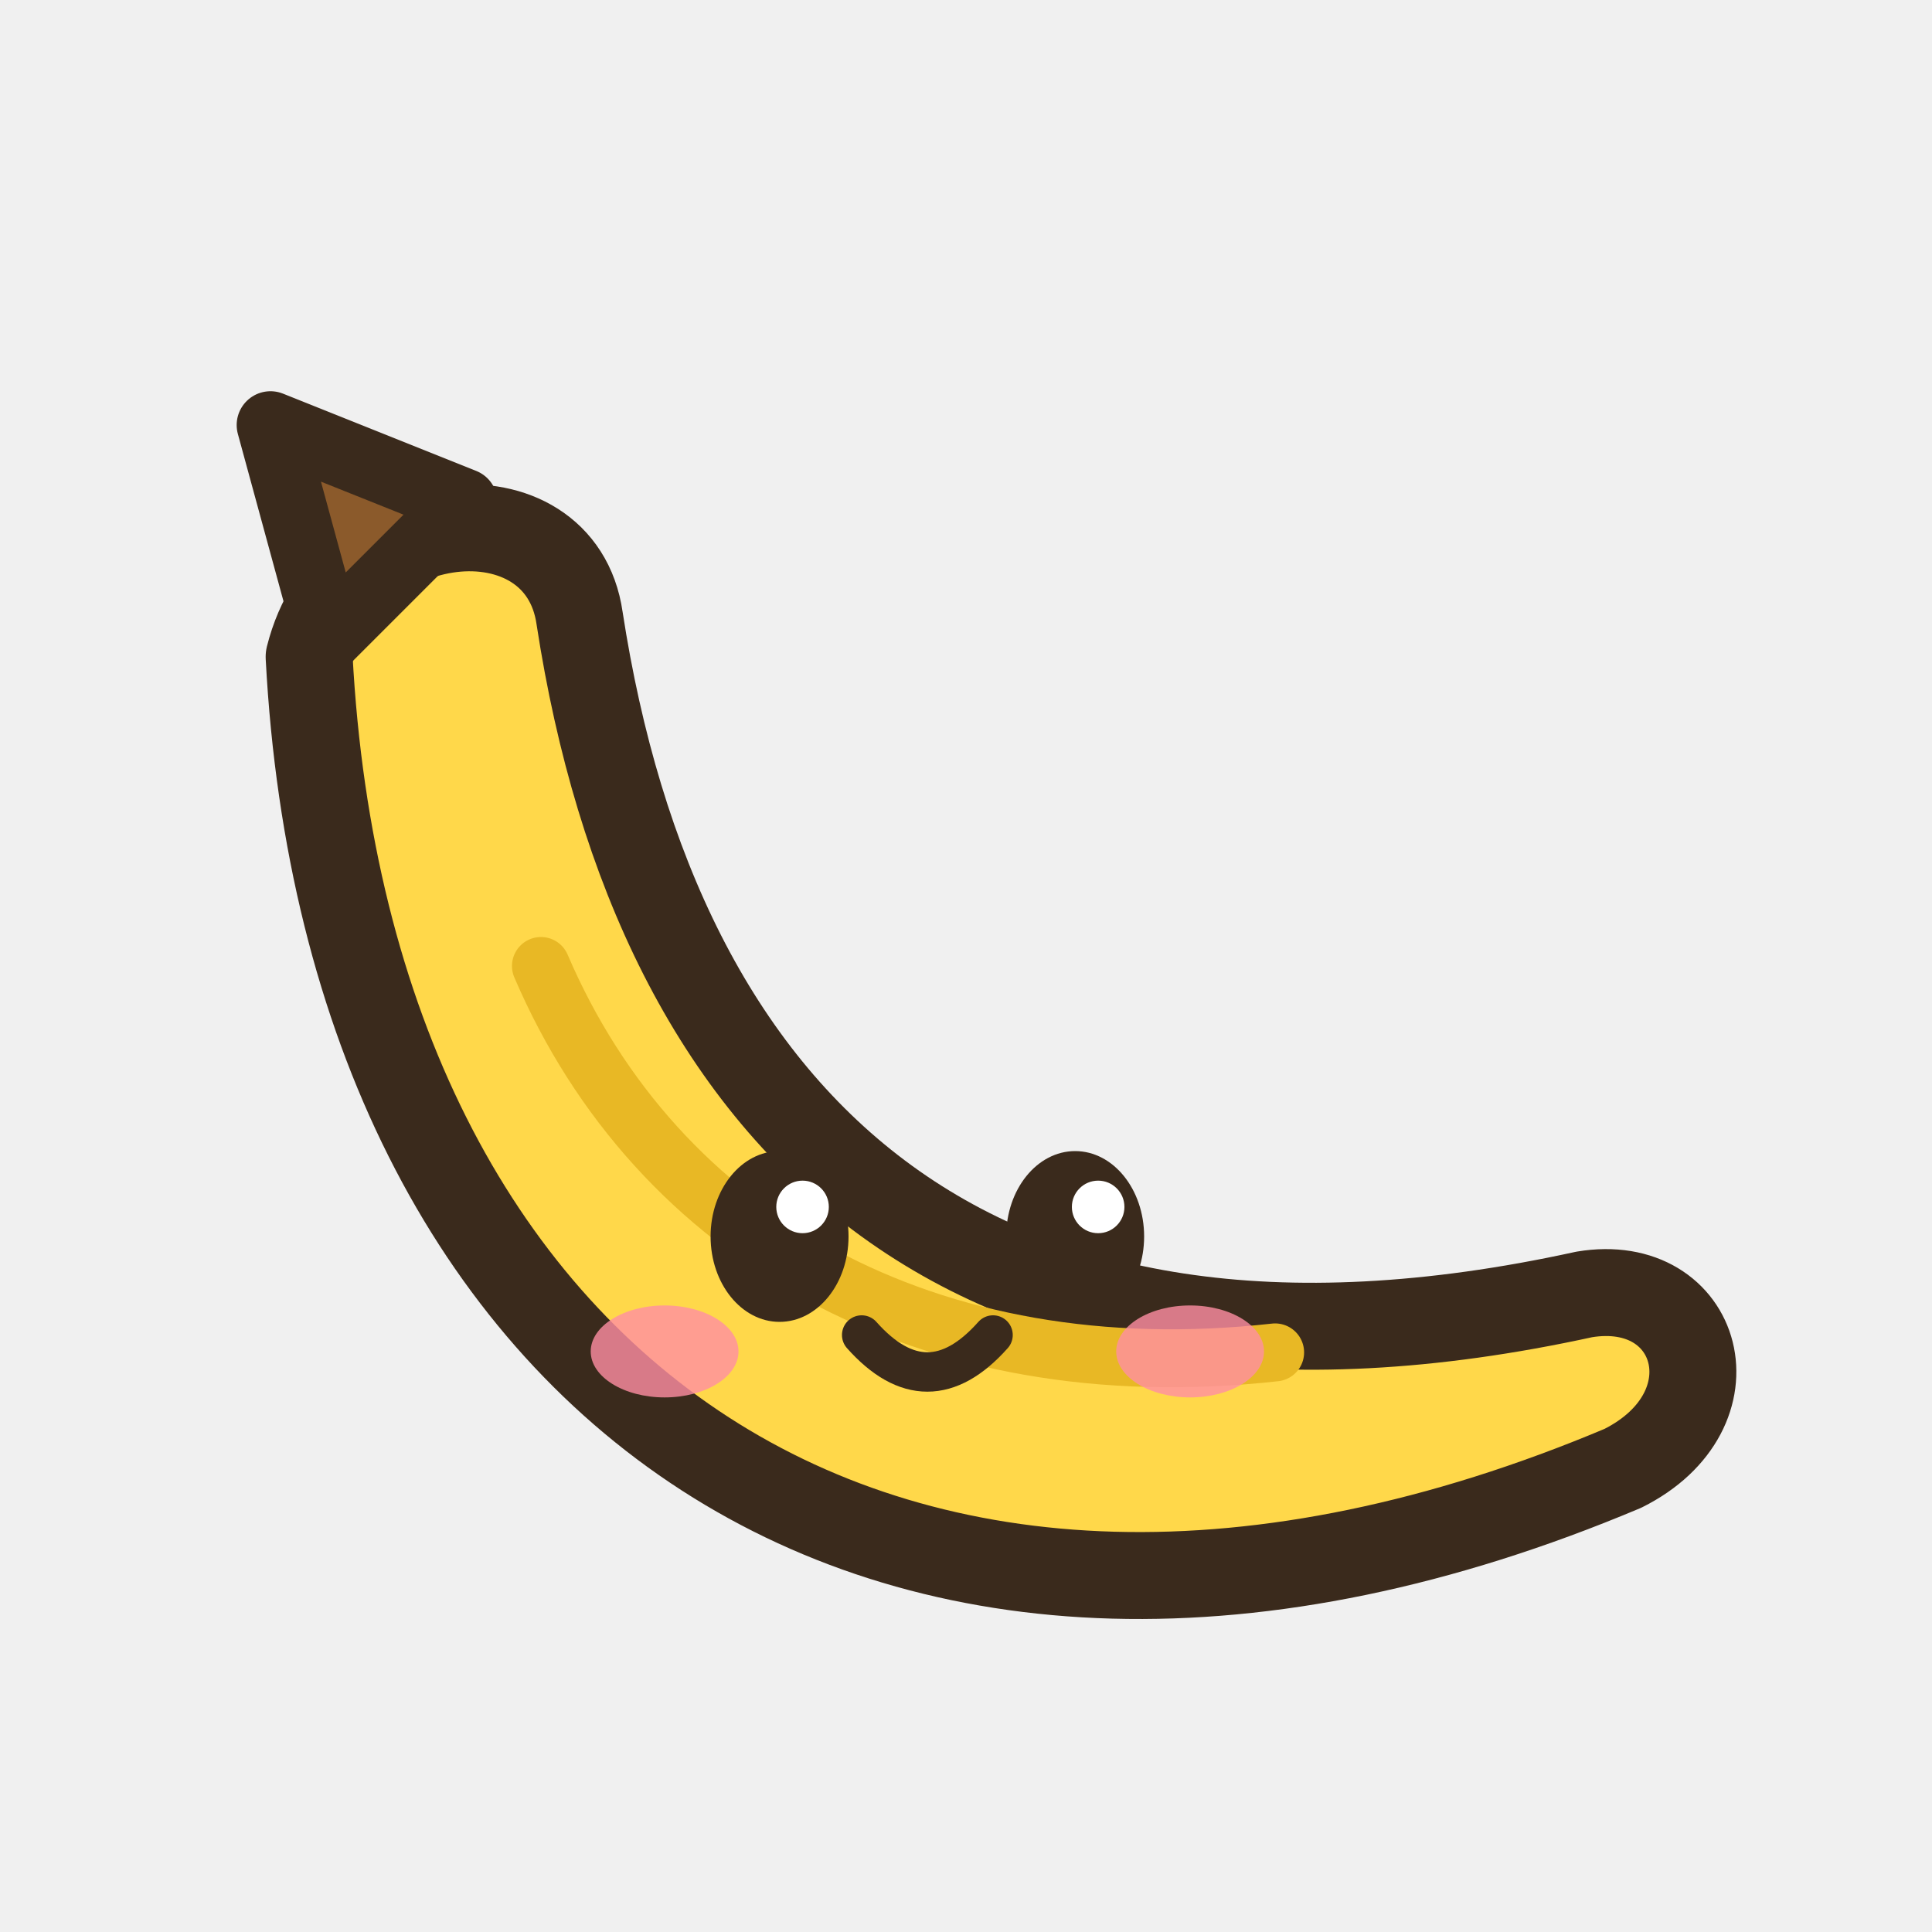
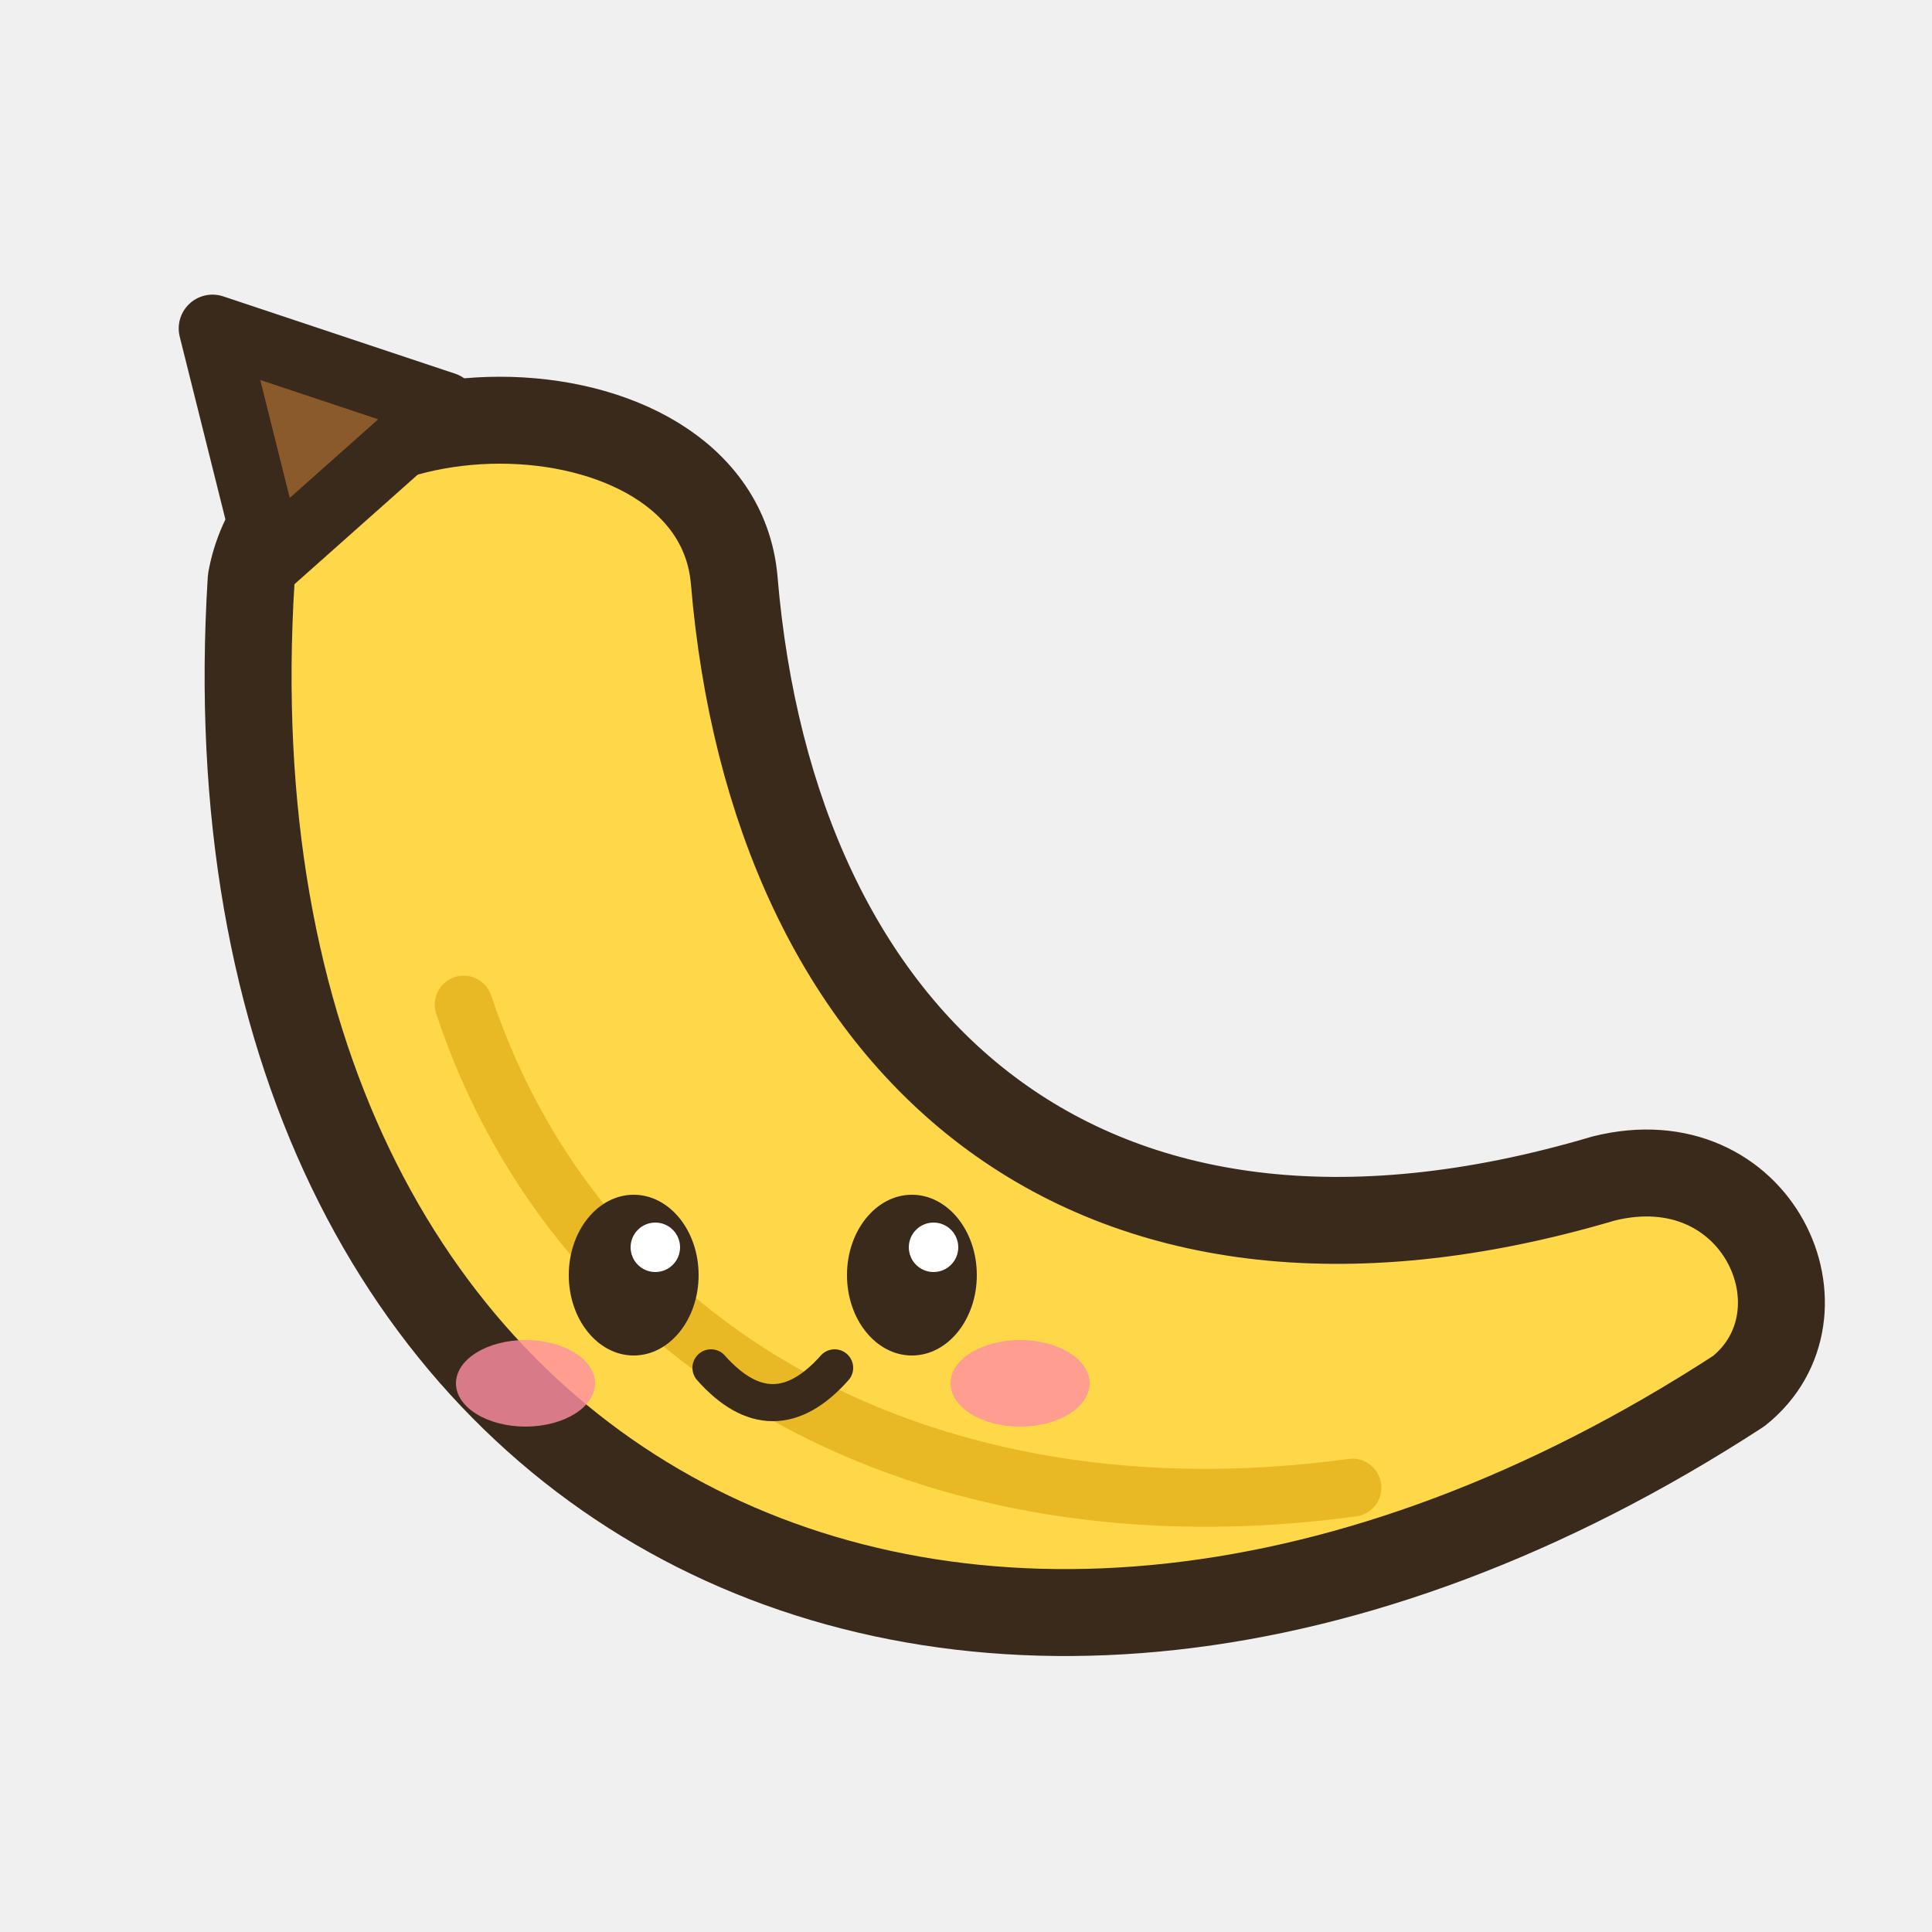
<svg xmlns="http://www.w3.org/2000/svg" viewBox="0 0 100 100">
-   <path d="M16 34 C18 72 46 92 84 76 C90 73 88 66 82 67 C50 74 34 58 30 32 C29 25 18 26 16 34Z" fill="#FFD84A" stroke="#3A2A1C" stroke-width="4.5" stroke-linejoin="round" />
-   <path d="M17 33 L14 22 L24 26Z" fill="#8B5A2B" stroke="#3A2A1C" stroke-width="3.5" stroke-linejoin="round" />
-   <path d="M28 50 C34 64 48 72 66 70" fill="none" stroke="#E8B825" stroke-width="3" stroke-linecap="round" />
-   <g transform="translate(48 64) scale(0.85)">
+   <path d="M13 30 C10 78 50 98 90 72 C95 68 91 59 83 61 C56 69 40 54 38 30 C37 19 15 19 13 30Z" fill="#FFD84A" stroke="#3A2A1C" stroke-width="4.5" stroke-linejoin="round" />
+   <path d="M14 29 L11 17 L23 21Z" fill="#8B5A2B" stroke="#3A2A1C" stroke-width="3.5" stroke-linejoin="round" />
+   <path d="M24 52 C30 70 48 80 70 77" fill="none" stroke="#E8B825" stroke-width="3" stroke-linecap="round" />
+   <g transform="translate(40 66) scale(0.8)">
    <ellipse cx="-9" cy="0" rx="4.2" ry="5.2" fill="#3A2A1C" />
    <ellipse cx="9" cy="0" rx="4.2" ry="5.2" fill="#3A2A1C" />
    <circle cx="-7.6" cy="-1.8" r="1.6" fill="#fff" />
    <circle cx="10.4" cy="-1.8" r="1.6" fill="#fff" />
    <ellipse cx="-16" cy="7" rx="4.5" ry="2.8" fill="#FF8FA3" opacity=".8" />
    <ellipse cx="16" cy="7" rx="4.5" ry="2.8" fill="#FF8FA3" opacity=".8" />
    <path d="M-4 6 Q0 10.5 4 6" fill="none" stroke="#3A2A1C" stroke-width="2.4" stroke-linecap="round" />
  </g>
</svg>
